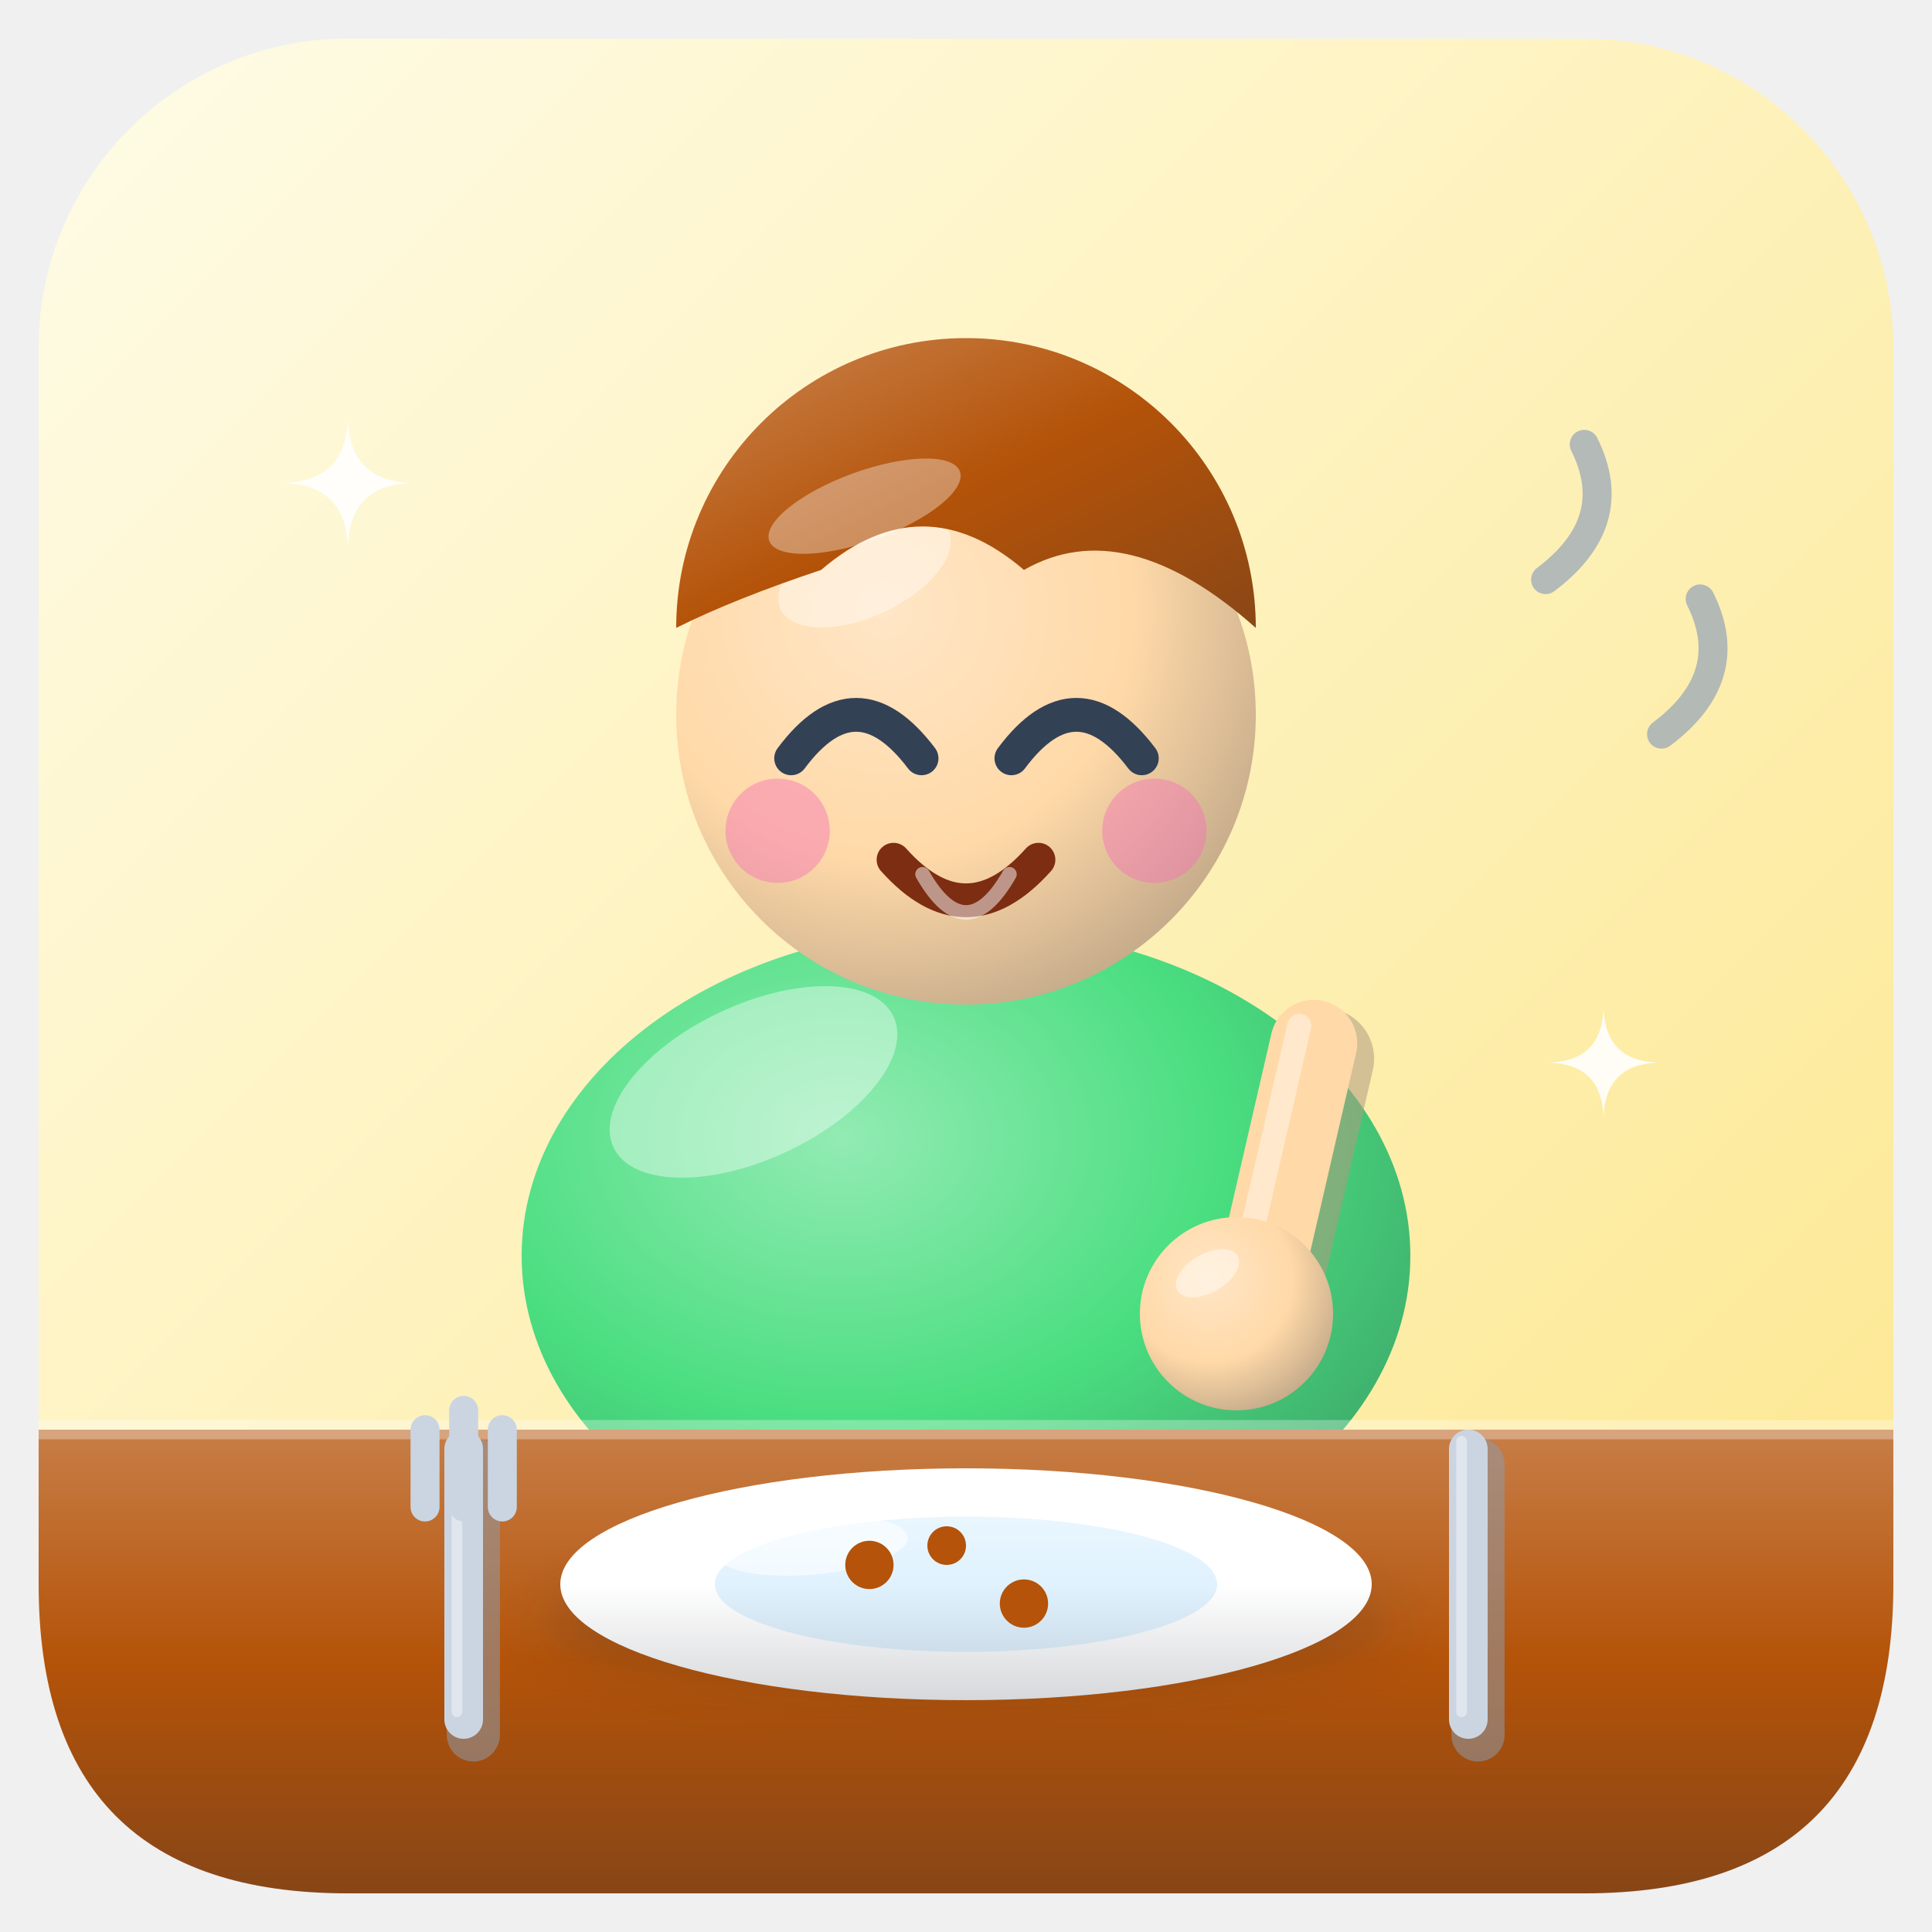
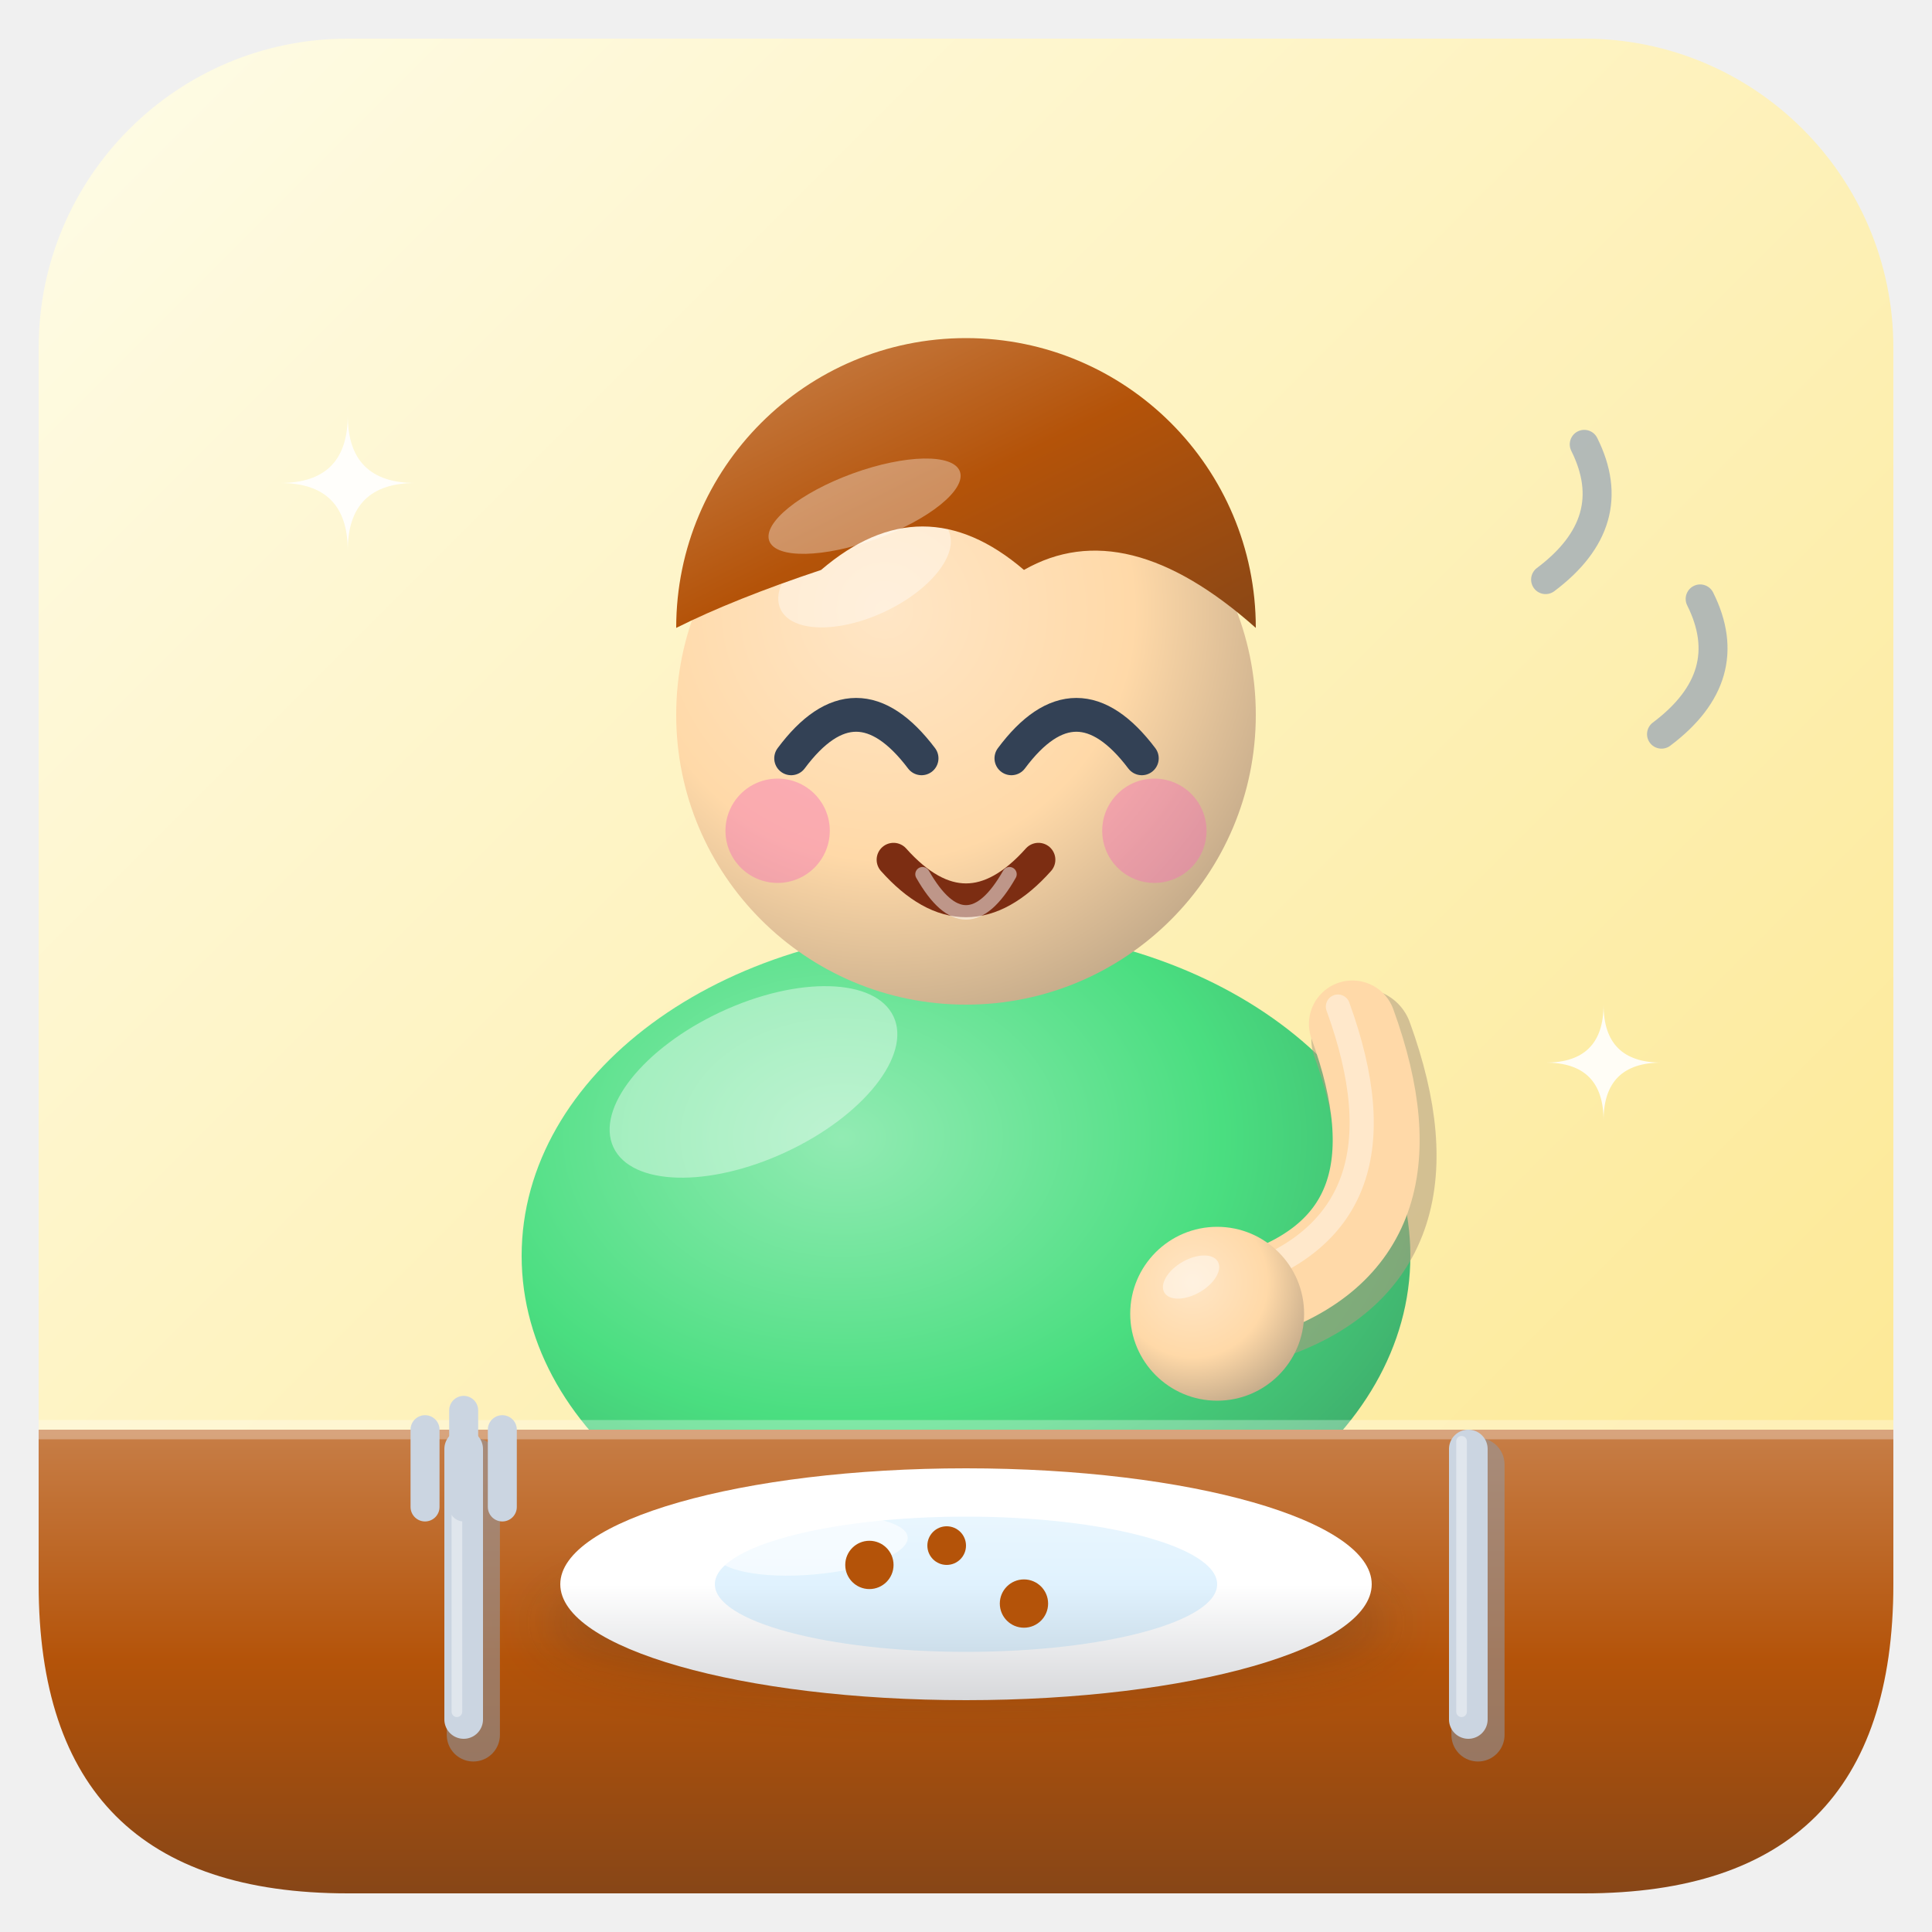
<svg xmlns="http://www.w3.org/2000/svg" viewBox="0 0 200 200" role="img" aria-label="שבע">
  <defs>
    <linearGradient id="hungry-full-opposite-g0" x1="0" y1="0" x2="1" y2="1">
      <stop offset="0" stop-color="#FEFCE8" />
      <stop offset="1" stop-color="#FDE68A" />
    </linearGradient>
    <radialGradient id="hungry-full-opposite-g1" cx="0.36" cy="0.32" r="0.78">
      <stop offset="0" stop-color="#92ebb3" />
      <stop offset=".55" stop-color="#4ADE80" />
      <stop offset="1" stop-color="#3da86a" />
    </radialGradient>
    <radialGradient id="hungry-full-opposite-g2" cx="0.36" cy="0.32" r="0.78">
      <stop offset="0" stop-color="#ffe6c6" />
      <stop offset=".55" stop-color="#FFD9A8" />
      <stop offset="1" stop-color="#bca486" />
    </radialGradient>
    <linearGradient id="hungry-full-opposite-g3" x1="0" y1="0" x2="1" y2="1">
      <stop offset="0" stop-color="#cb8753" />
      <stop offset=".5" stop-color="#B45309" />
      <stop offset="1" stop-color="#8a4716" />
    </linearGradient>
    <linearGradient id="hungry-full-opposite-g4" x1="0" y1="0" x2="0" y2="1">
      <stop offset="0" stop-color="#c77e47" />
      <stop offset=".5" stop-color="#B45309" />
      <stop offset="1" stop-color="#874617" />
    </linearGradient>
    <linearGradient id="hungry-full-opposite-g5" x1="0" y1="0" x2="0" y2="1">
      <stop offset="0" stop-color="#ffffff" />
      <stop offset=".5" stop-color="#FFFFFF" />
      <stop offset="1" stop-color="#d7d8db" />
    </linearGradient>
    <linearGradient id="hungry-full-opposite-g6" x1="0" y1="0" x2="0" y2="1">
      <stop offset="0" stop-color="#e9f6fe" />
      <stop offset=".5" stop-color="#E0F2FE" />
      <stop offset="1" stop-color="#cddeea" />
    </linearGradient>
    <filter id="hungry-full-opposite-blur" x="-30%" y="-60%" width="160%" height="220%">
      <feGaussianBlur stdDeviation="3" />
    </filter>
  </defs>
  <rect x="4" y="4" width="192" height="192" rx="32" fill="url(#hungry-full-opposite-g0)" />
  <ellipse cx="100" cy="130" rx="46" ry="34" fill="url(#hungry-full-opposite-g1)" />
  <ellipse cx="78" cy="112" rx="16" ry="8" fill="#fff" opacity="0.4" transform="rotate(-25 78 112)" />
-   <path d="M136 108 L130 134" fill="none" stroke="#b19b80" stroke-width="10.5" stroke-linecap="round" stroke-linejoin="round" opacity=".55" transform="translate(1 1.6)" />
-   <path d="M136 108 L130 134" fill="none" stroke="#FFD9A8" stroke-width="9" stroke-linecap="round" stroke-linejoin="round" />
-   <path d="M136 108 L130 134" fill="none" stroke="#fff" stroke-width="2.5" stroke-linecap="round" stroke-linejoin="round" opacity="0.4" transform="translate(-1.5 -1.8)" />
-   <circle cx="128" cy="136" r="10" fill="url(#hungry-full-opposite-g2)" />
-   <ellipse cx="125" cy="131.8" rx="3.6" ry="2" fill="#fff" opacity="0.45" transform="rotate(-30 125 131.8)" />
+   <g fill="none" stroke-linecap="round" stroke-linejoin="round">
+     <path d="M140 106 Q148 128 130 134" stroke="#b19b80" stroke-width="10.5" opacity=".55" transform="translate(1 1.6)" />
+     <path d="M140 106 Q148 128 130 134" stroke="#FFD9A8" stroke-width="9" />
+     <path d="M140 106 Q148 128 130 134" stroke="#fff" stroke-width="2.5" opacity="0.4" transform="translate(-1.5 -1.8)" />
+   </g>
+   <circle cx="126" cy="136" r="9" fill="url(#hungry-full-opposite-g2)" />
+   <ellipse cx="123.3" cy="132.2" rx="3.2" ry="1.8" fill="#fff" opacity="0.45" transform="rotate(-30 123.3 132.2)" />
  <circle cx="100" cy="74" r="30" fill="url(#hungry-full-opposite-g2)" />
  <ellipse cx="89.5" cy="59" rx="9.6" ry="4.8" fill="#fff" opacity="0.4" transform="rotate(-25 89.5 59)" />
  <path d="M70 65 A30 30 0 0 1 130 65 Q116.5 53 106 59 Q95.5 50 85 59 Q76 62 70 65Z" fill="url(#hungry-full-opposite-g3)" />
  <ellipse cx="89.5" cy="52.4" rx="10.5" ry="3.6" fill="#fff" opacity="0.35" transform="rotate(-20 89.5 52.4)" />
  <path d="M81.9 78.5 Q88.6 69.5 95.4 78.5" fill="none" stroke="#334155" stroke-width="3.5" stroke-linecap="round" stroke-linejoin="round" />
  <path d="M104.7 78.5 Q111.4 69.5 118.2 78.5" fill="none" stroke="#334155" stroke-width="3.5" stroke-linecap="round" stroke-linejoin="round" />
  <circle cx="80.5" cy="86" r="5.4" fill="#F472B6" opacity=".45" />
  <circle cx="119.5" cy="86" r="5.4" fill="#F472B6" opacity=".45" />
  <path d="M92.5 89 Q100 97.4 107.5 89" fill="none" stroke="#7C2D12" stroke-width="3.5" stroke-linecap="round" stroke-linejoin="round" />
  <path d="M95.5 90.5 Q100 98.4 104.5 90.5" fill="none" stroke="#fff" stroke-width="1.5" stroke-linecap="round" stroke-linejoin="round" opacity="0.5" />
  <path d="M4 148 H196 V164 Q196 196 164 196 H36 Q4 196 4 164Z" fill="url(#hungry-full-opposite-g4)" />
  <path d="M4 148 H196" stroke="#fff" stroke-width="2" opacity=".3" />
  <ellipse cx="100" cy="168" rx="44" ry="6" fill="#1E293B" opacity="0.22" filter="url(#hungry-full-opposite-blur)" />
  <ellipse cx="100" cy="164" rx="42" ry="12" fill="url(#hungry-full-opposite-g5)" />
  <ellipse cx="100" cy="164" rx="26" ry="7" fill="url(#hungry-full-opposite-g6)" />
  <ellipse cx="84" cy="160" rx="10" ry="3" fill="#fff" opacity="0.6" transform="rotate(-5 84 160)" />
-   <path d="M48 150 V178" fill="none" stroke="#8f99a6" stroke-width="5.5" stroke-linecap="round" stroke-linejoin="round" opacity=".55" transform="translate(1 1.6)" />
-   <path d="M48 150 V178" fill="none" stroke="#CBD5E1" stroke-width="4" stroke-linecap="round" stroke-linejoin="round" />
-   <path d="M48 150 V178" fill="none" stroke="#fff" stroke-width="1.1" stroke-linecap="round" stroke-linejoin="round" opacity="0.4" transform="translate(-0.7 -0.8)" />
-   <path d="M152 150 V178" fill="none" stroke="#8f99a6" stroke-width="5.5" stroke-linecap="round" stroke-linejoin="round" opacity=".55" transform="translate(1 1.6)" />
-   <path d="M152 150 V178" fill="none" stroke="#CBD5E1" stroke-width="4" stroke-linecap="round" stroke-linejoin="round" />
-   <path d="M152 150 V178" fill="none" stroke="#fff" stroke-width="1.1" stroke-linecap="round" stroke-linejoin="round" opacity="0.4" transform="translate(-0.7 -0.8)" />
+   <g fill="none" stroke-linecap="round" stroke-linejoin="round">
+     <path d="M48 150 V178" stroke="#8f99a6" stroke-width="5.5" opacity=".55" transform="translate(1 1.6)" />
+     <path d="M48 150 V178" stroke="#CBD5E1" stroke-width="4" />
+     <path d="M48 150 V178" stroke="#fff" stroke-width="1.1" opacity="0.4" transform="translate(-0.7 -0.8)" />
+   </g>
+   <g fill="none" stroke-linecap="round" stroke-linejoin="round">
+     <path d="M152 150 V178" stroke="#8f99a6" stroke-width="5.5" opacity=".55" transform="translate(1 1.6)" />
+     <path d="M152 150 V178" stroke="#CBD5E1" stroke-width="4" />
+     <path d="M152 150 V178" stroke="#fff" stroke-width="1.1" opacity="0.4" transform="translate(-0.7 -0.8)" />
+   </g>
  <path d="M44 148 v8 M48 146 v10 M52 148 v8" fill="none" stroke="#CBD5E1" stroke-width="3" stroke-linecap="round" stroke-linejoin="round" />
  <circle cx="90" cy="162" r="2.5" fill="#B45309" />
  <circle cx="106" cy="166" r="2.5" fill="#B45309" />
  <circle cx="98" cy="160" r="2" fill="#B45309" />
  <path d="M160 60 Q168 54 164 46 M172 76 Q180 70 176 62" fill="none" stroke="#94A3B8" stroke-width="3" stroke-linecap="round" stroke-linejoin="round" opacity="0.7" />
  <path d="M36 43 Q36 50 43 50 Q36 50 36 57 Q36 50 29 50 Q36 50 36 43Z" fill="#fff" opacity="0.9" />
  <path d="M166 104 Q166 110 172 110 Q166 110 166 116 Q166 110 160 110 Q166 110 166 104Z" fill="#fff" opacity="0.9" />
</svg>
